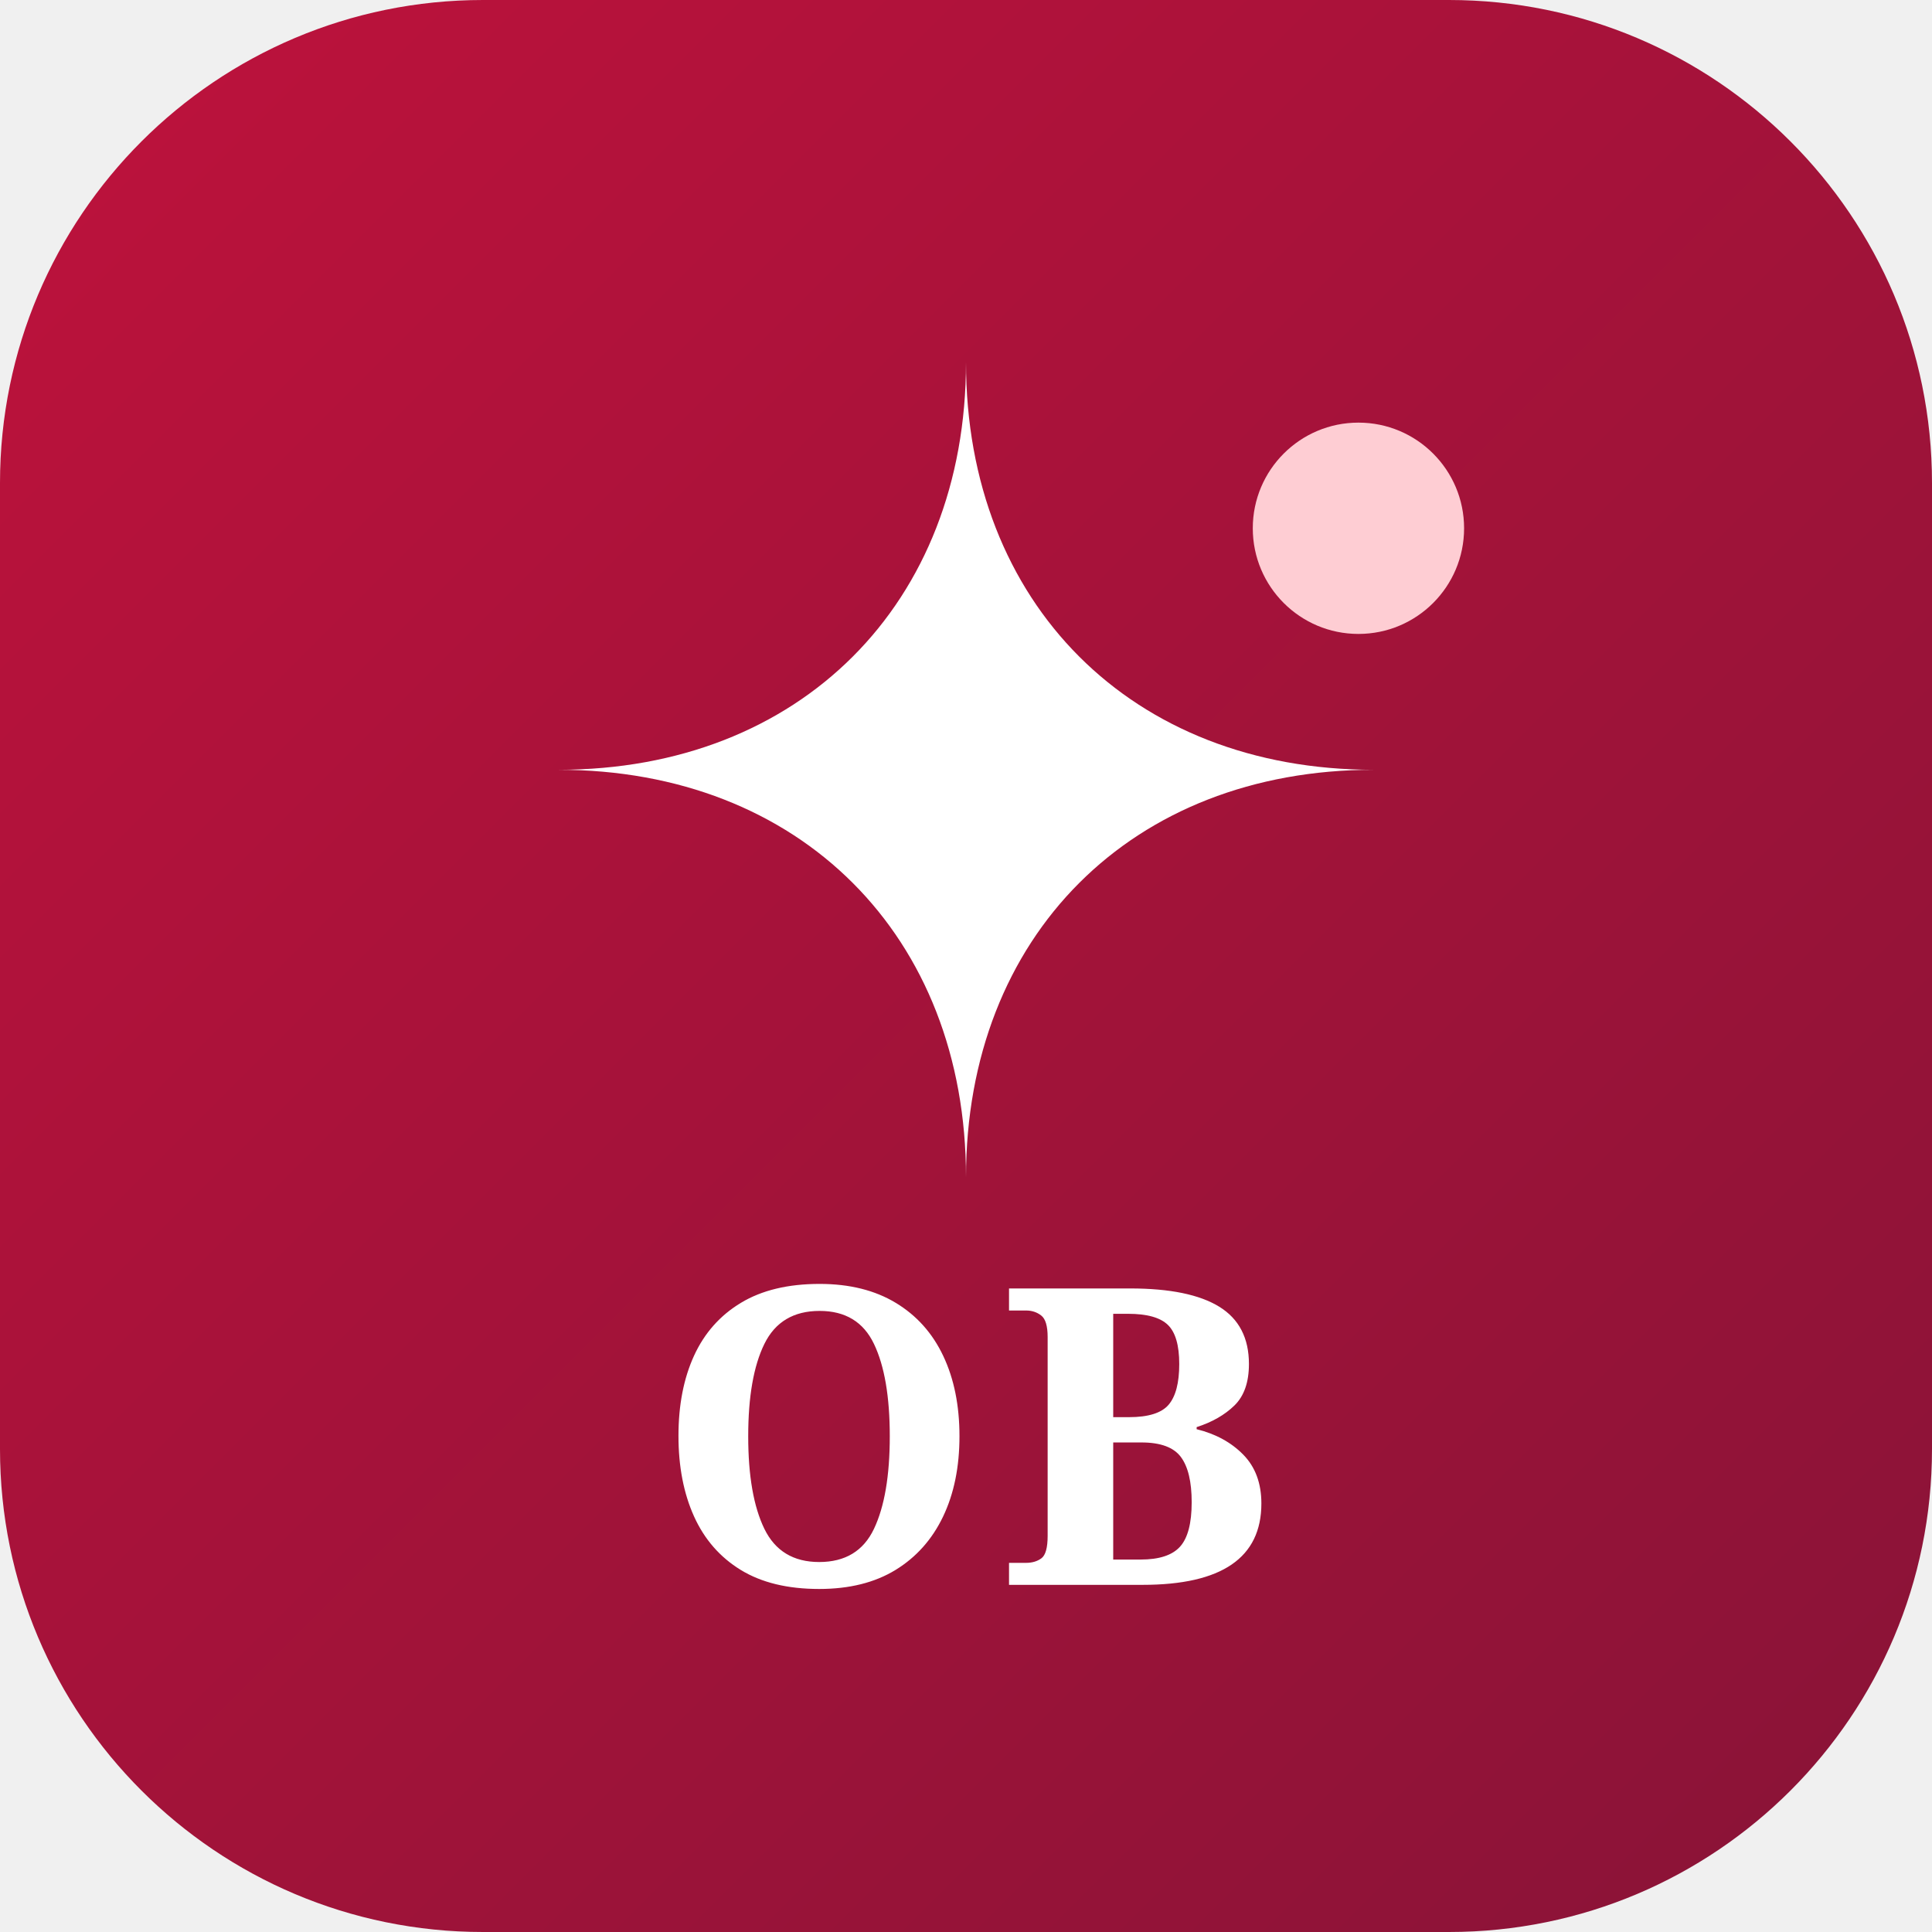
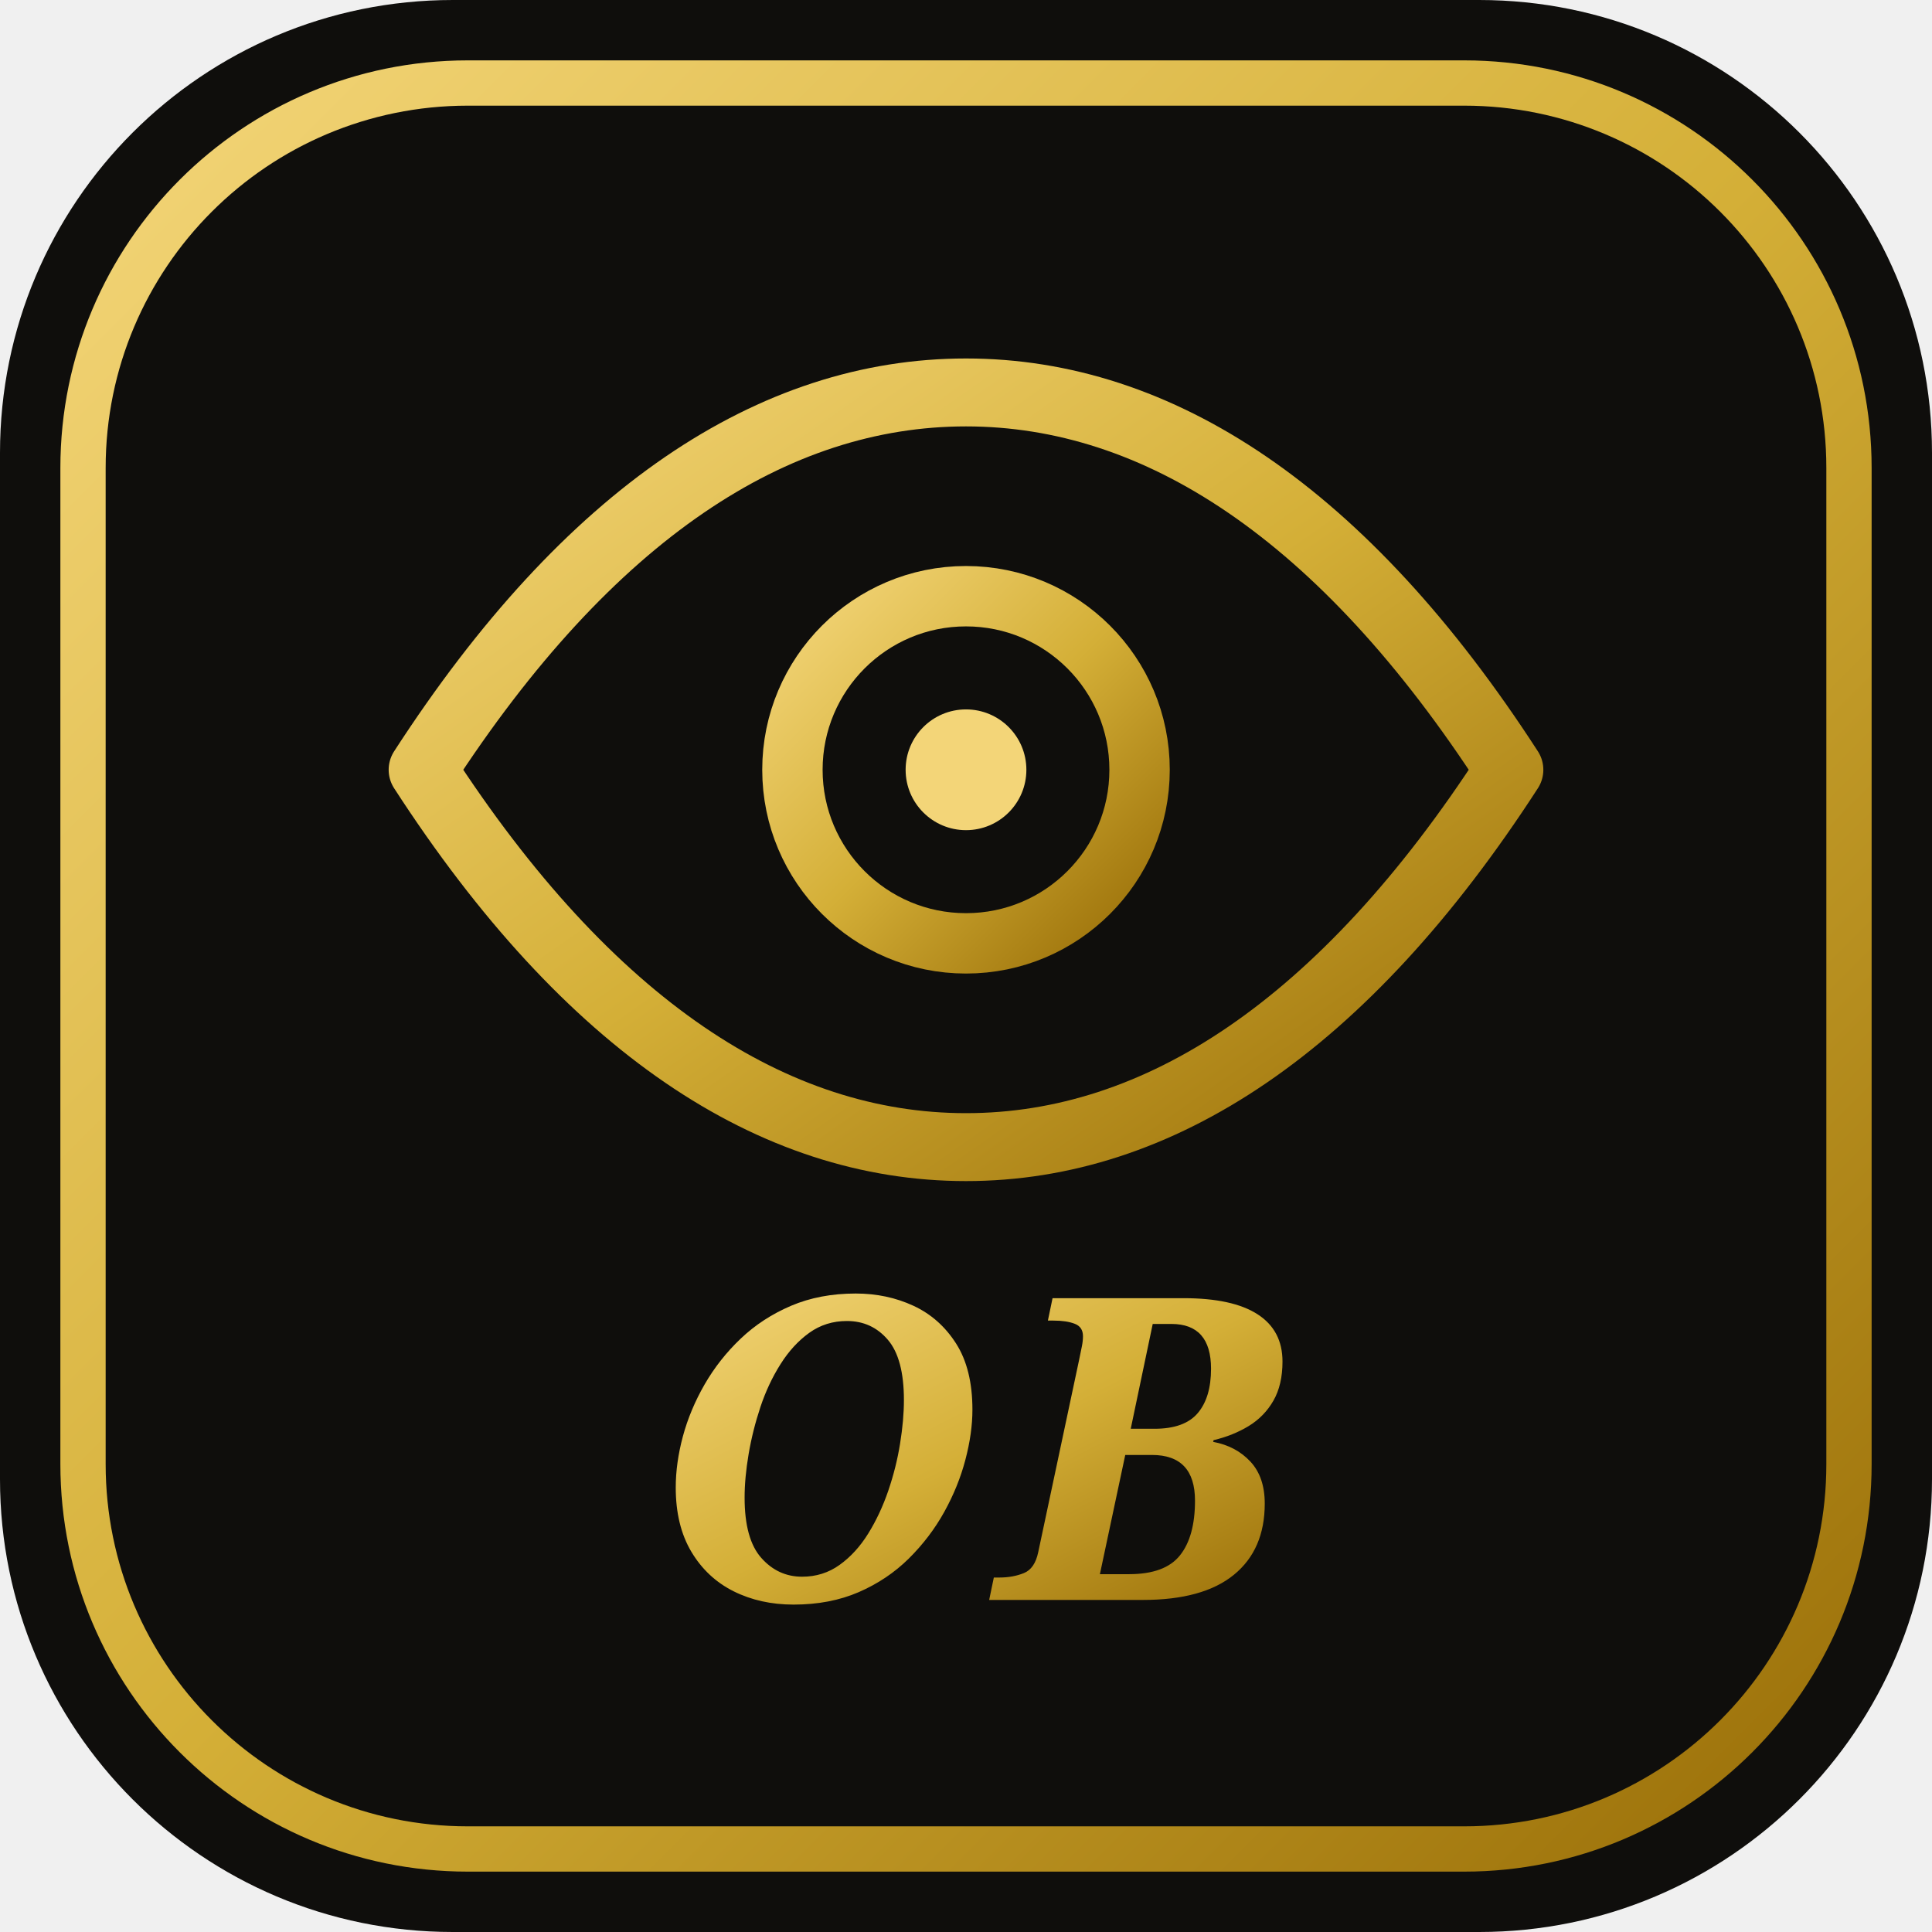
<svg xmlns="http://www.w3.org/2000/svg" width="512" height="512" viewBox="0 0 512 512">
  <defs>
-     <linearGradient id="iconGrad" x1="0" y1="0" x2="1" y2="1">
-       <stop offset="0%" stop-color="#be123c" />
-       <stop offset="100%" stop-color="#881337" />
+     <linearGradient id="goldRing" x1="0" y1="0" x2="1" y2="1">
+       <stop offset="0%" stop-color="#f3d578" />
+       <stop offset="50%" stop-color="#d4af37" />
+       <stop offset="100%" stop-color="#9a6f08" />
    </linearGradient>
  </defs>
-   <rect width="512" height="512" rx="128" fill="url(#iconGrad)" />
-   <path d="M256 96 C256 160 300 204 364 204 C300 204 256 248 256 312 C256 248 212 204 148 204 C212 204 256 160 256 96 Z" fill="#ffffff" />
-   <circle cx="360" cy="140" r="28" fill="#fecdd3" />
-   <text x="256" y="420" text-anchor="middle" font-family="Plus Jakarta Sans, serif" font-weight="900" font-size="110" fill="#ffffff" letter-spacing="4">
-       OB
-     </text>
+   <rect width="512" height="512" rx="120" fill="#0f0e0c" />
+   <rect x="22" y="22" width="468" height="468" rx="102" fill="none" stroke="url(#goldRing)" stroke-width="12" />
+   <path d="M112 204 C156 136 205 104 256 104 C307 104 356 136 400 204 C356 272 307 304 256 304 C205 304 156 272 112 204 Z" fill="none" stroke="url(#goldRing)" stroke-width="18" stroke-linecap="round" stroke-linejoin="round" />
+   <circle cx="256" cy="204" r="46" fill="none" stroke="url(#goldRing)" stroke-width="16" />
+   <circle cx="256" cy="204" r="16" fill="#f3d578" />
+   <text x="256" y="424" text-anchor="middle" font-family="Georgia, serif" font-style="italic" font-weight="bold" font-size="112" fill="url(#goldRing)" letter-spacing="4">OB</text>
</svg>
